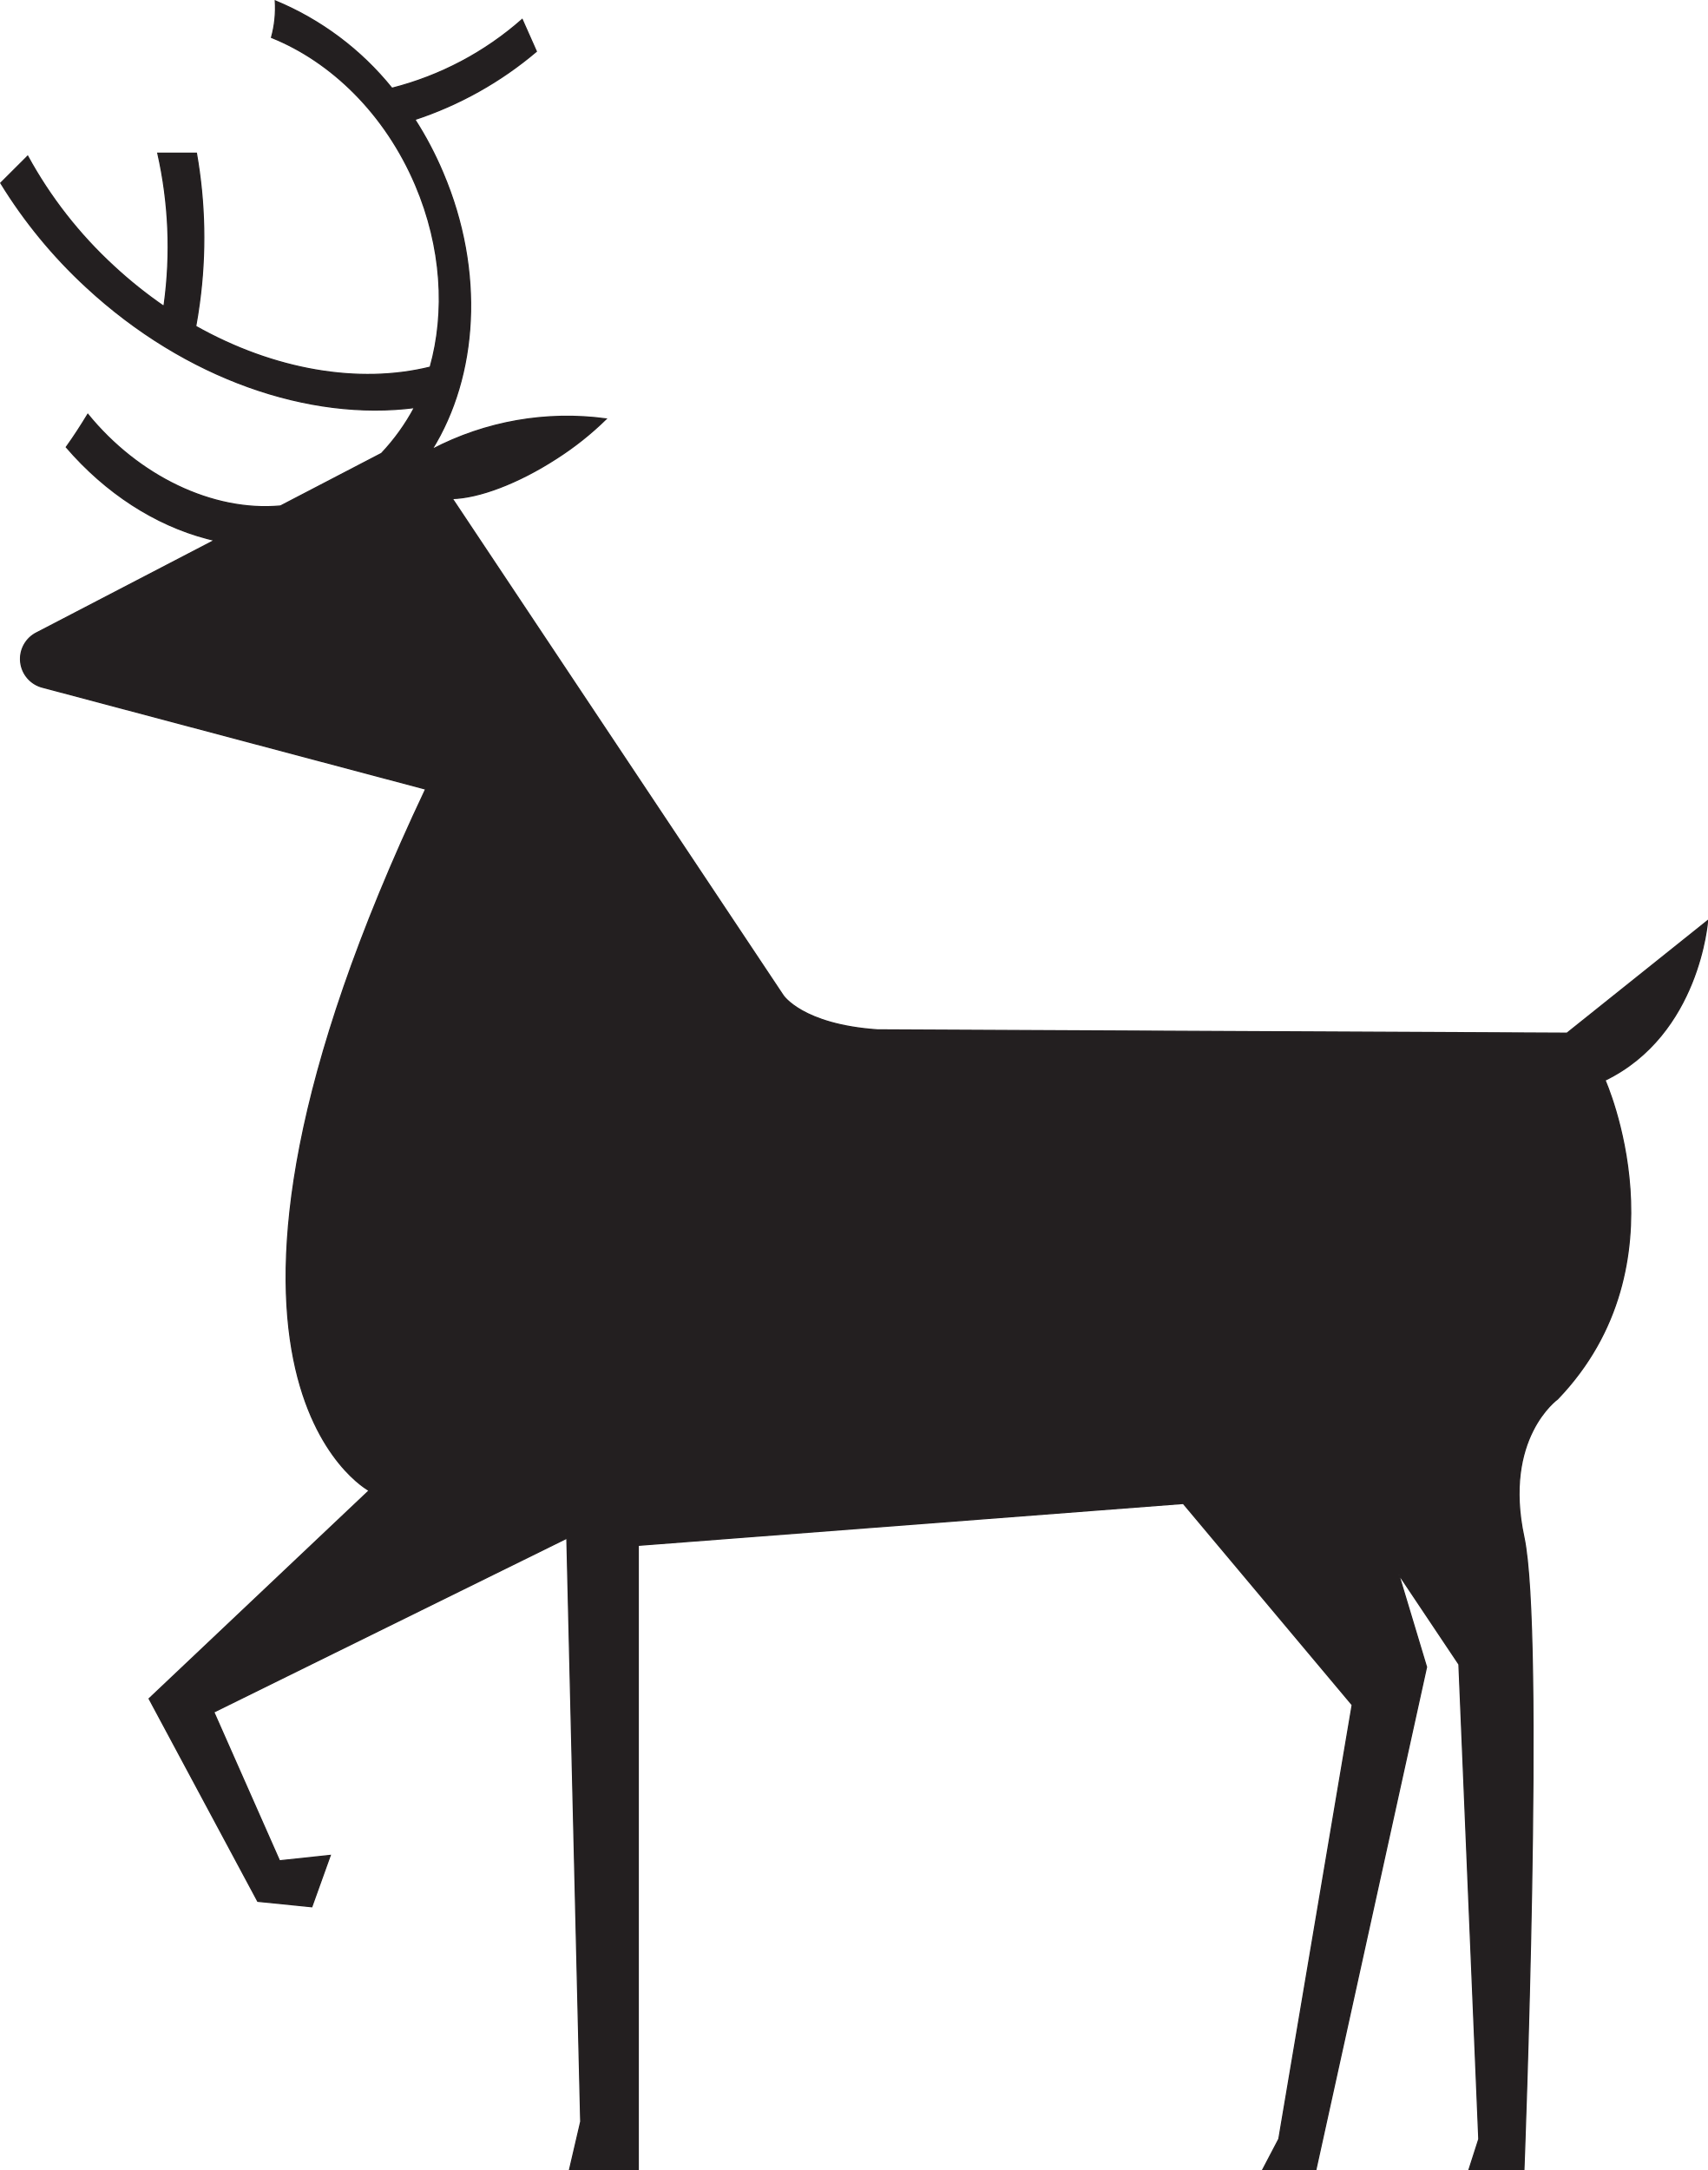
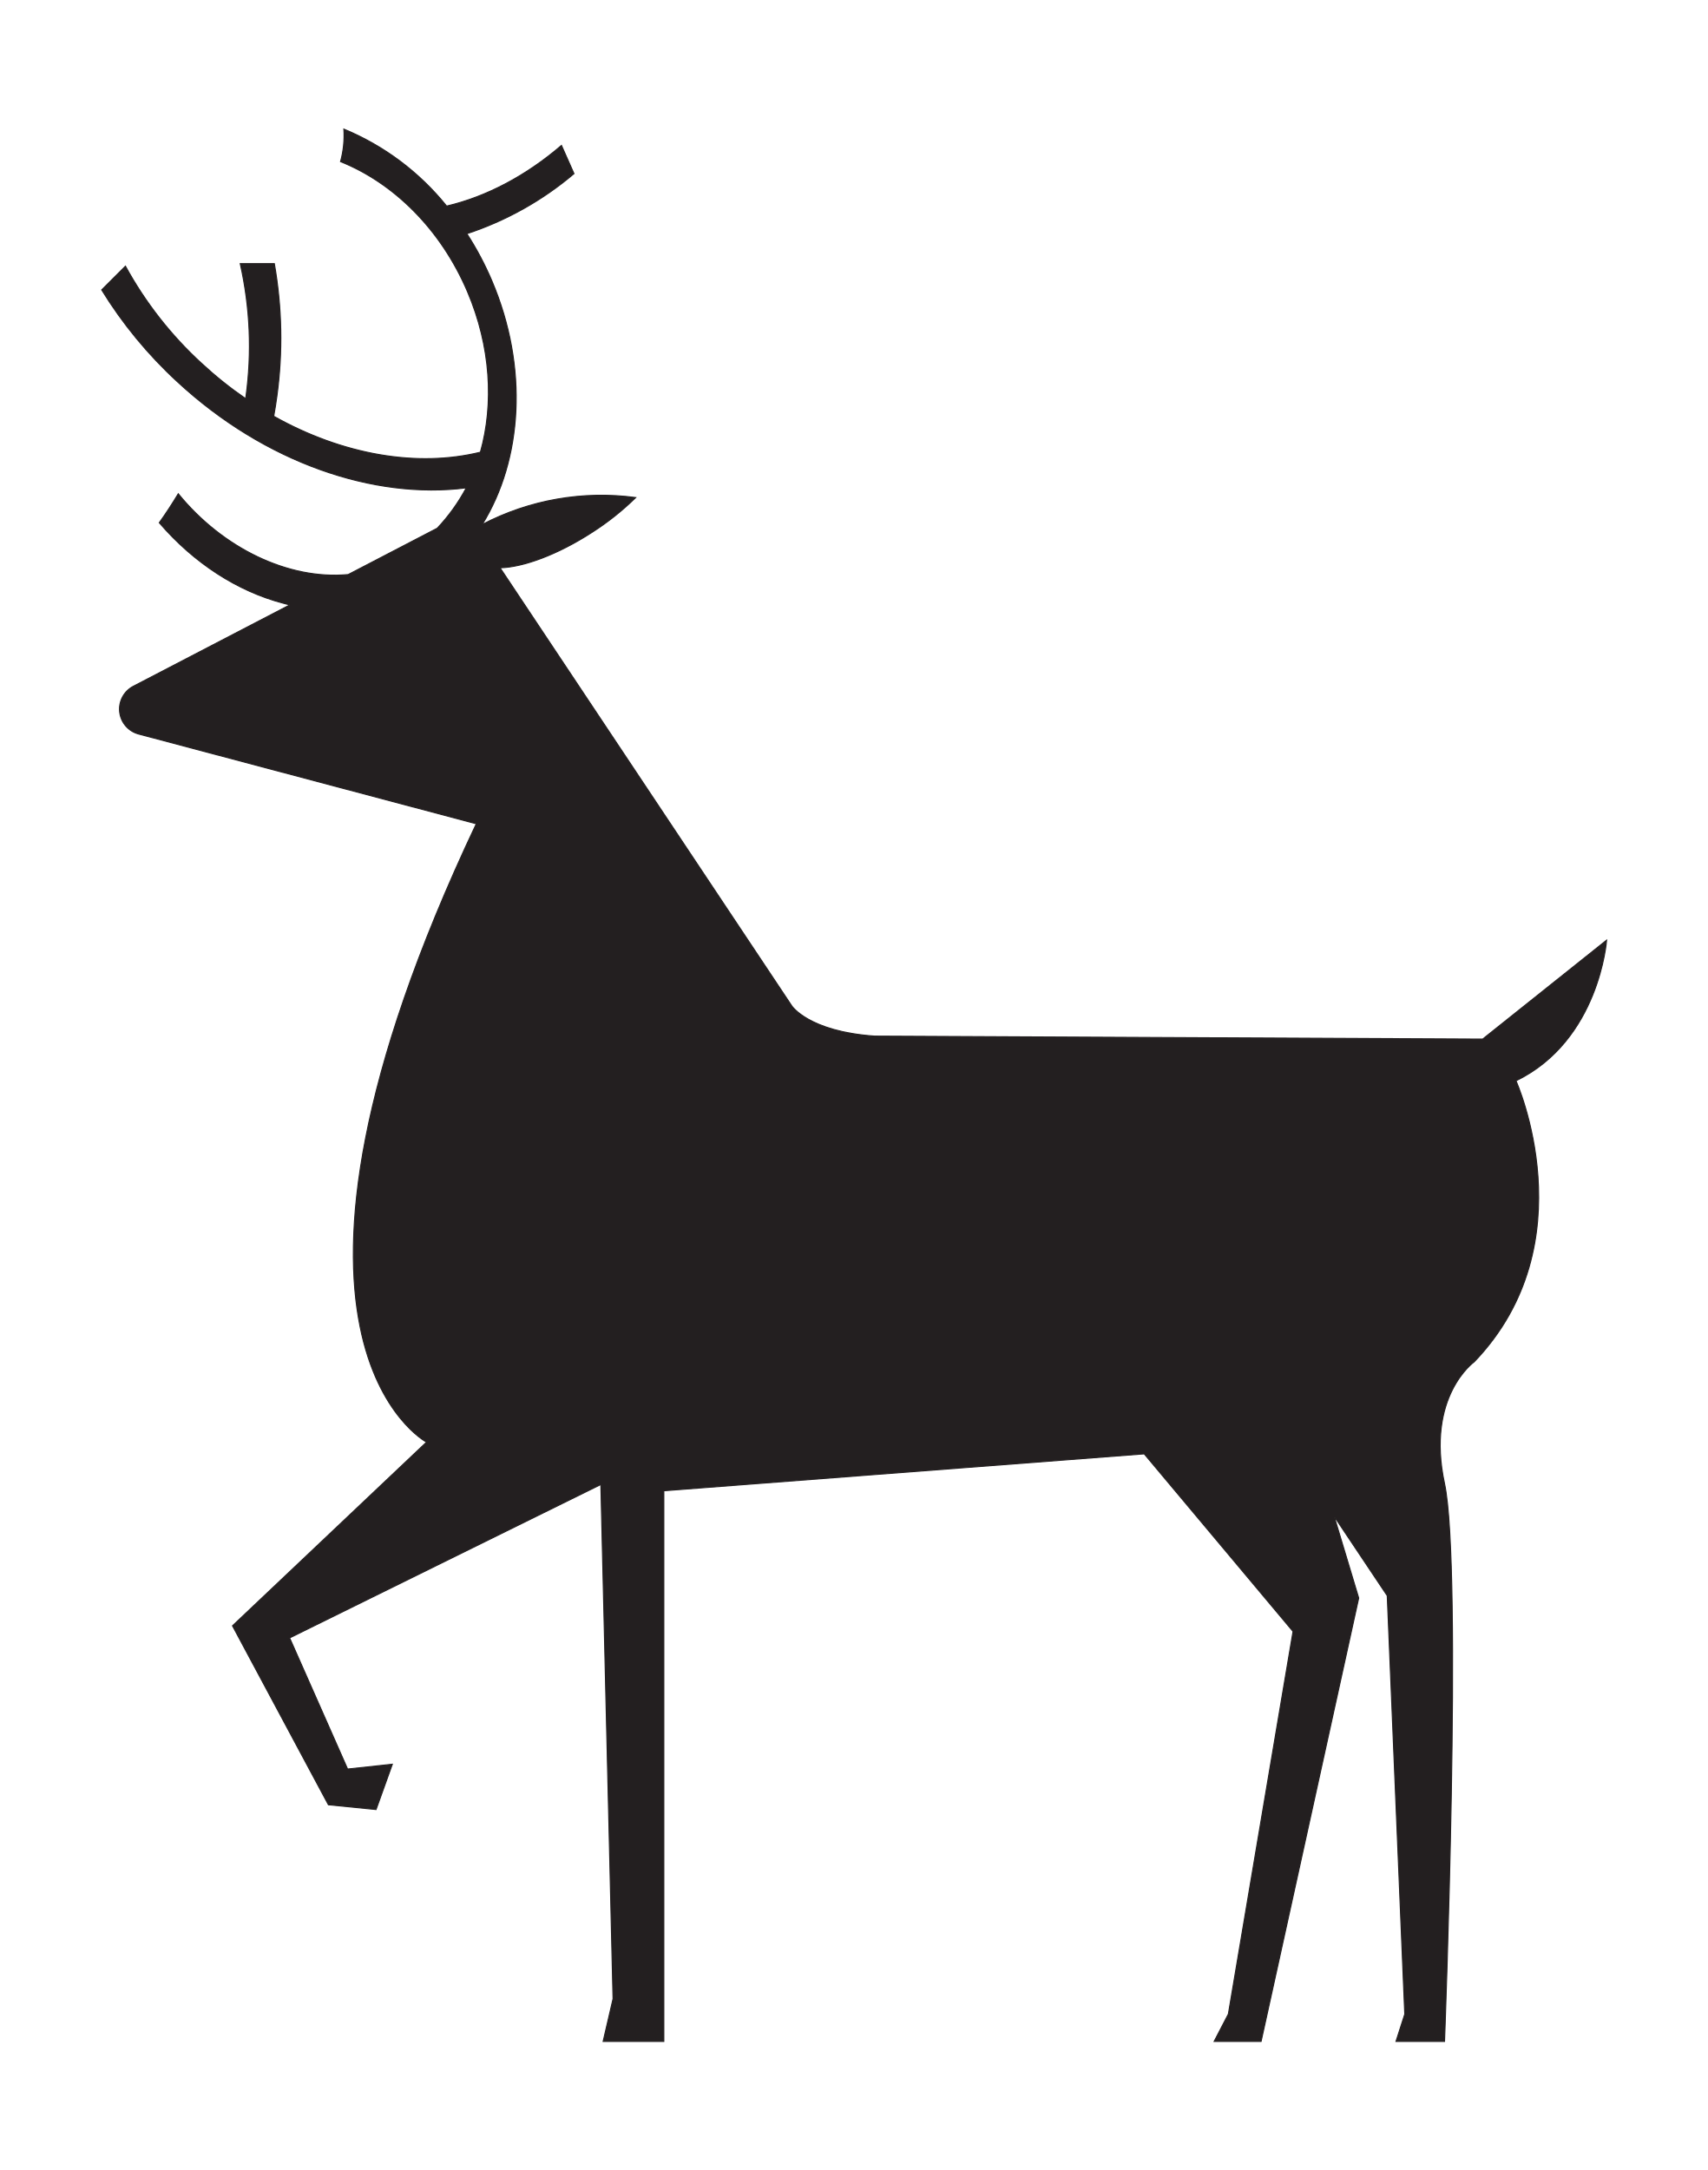
- <svg xmlns="http://www.w3.org/2000/svg" id="Layer_1" data-name="Layer 1" viewBox="0 0 370.12 470.23">
+ <svg xmlns="http://www.w3.org/2000/svg" id="Layer_1" data-name="Layer 1" viewBox="0 0 419.88 533.44">
  <defs>
    <style>.cls-1{fill:#231f20;stroke:#231f20;stroke-miterlimit:10;stroke-width:0.25px;}</style>
  </defs>
-   <path class="cls-1" d="M347.85,234.08s17.83,39.8-10.3,69.1c0,0-11.89,8.46-7.28,29.92,4.46,20.77,0,137.13,0,137.13H318.34l2.15-6.7-4.31-102.88-13.06-19.52,6.05,20.11-24,109H273.62l3.53-6.73,15.9-94.06-36.61-43.65-118.11,9.07V470.23H123.41l2.44-10.48-3-126.43L46.34,371l14.24,32.22,11-1.17-4,11.14-11.72-1.18L32.31,368.1,80,323s-47.7-25.34,12.25-152l-83-22.06A6.34,6.34,0,0,1,8,137.09l38.47-20-.83-.2h0l-.82-.21c-11.18-2.94-21.9-9.84-30.46-19.79,1.67-2.32,3.2-4.7,4.67-7.12C29.94,103.18,46.11,111,60.79,109.64L82.68,98.25h0a45.82,45.82,0,0,0,7.13-9.92c-22.65,2.9-49.52-6.11-71.12-26.13A106.3,106.3,0,0,1,.16,39.66L6,33.83A92.79,92.79,0,0,0,24.6,57.64a96.21,96.21,0,0,0,10.92,8.75c0-.14,0-.29.07-.43a92,92,0,0,0-1.4-32.77h8.38a105.5,105.5,0,0,1,.64,32.52c-.23,1.68-.48,3.33-.79,5h0c17,9.56,35.38,12.66,50.81,8.84,3.35-11.91,2.55-26-3.16-39.43-6.59-15.48-18.28-26.8-31.23-32A24.17,24.17,0,0,0,59.66.19,63.83,63.83,0,0,1,84.94,19.12,68,68,0,0,0,113.17,4.21l3.08,6.93A78.85,78.85,0,0,1,89.91,25.9,75.67,75.67,0,0,1,96,37.47c9.07,21.34,7.51,44-2.36,59.92a63.11,63.11,0,0,1,37.74-6.62,66.66,66.66,0,0,1-10.74,8.55c-8.44,5.47-16.93,8.59-22.62,8.72l71.7,107.65s4.08,6.33,20.41,7.47l149.47.72,30.48-24.38S368.36,224.12,347.85,234.08Z" />
+   <path class="cls-1" d="M372.72,265.69s17.84,39.79-10.29,69.1c0,0-11.9,8.45-7.28,29.92,4.45,20.77,0,137.13,0,137.13H343.21l2.16-6.71-4.31-102.87L328,372.73l6.05,20.11-24,109H298.5L302,495.1l15.9-94.05L281.31,357.4l-118.1,9.07V501.84H148.28l2.44-10.48-3-126.43L71.21,402.64l14.25,32.23,11-1.18-4,11.14-11.72-1.17-23.58-44,47.7-45.15s-47.7-25.33,12.24-152l-83-22.06a6.34,6.34,0,0,1-1.3-11.76l38.47-20-.83-.19h0l-.82-.22c-11.18-2.93-21.9-9.83-30.46-19.78,1.67-2.32,3.21-4.71,4.67-7.12,10.92,13.4,27.1,21.23,41.77,19.86l21.9-11.39h0a45.57,45.57,0,0,0,7.13-9.92C92,122.82,65.17,113.81,43.57,93.8A106.7,106.7,0,0,1,25,71.26l5.84-5.83A92.62,92.62,0,0,0,49.48,89.25,95.24,95.24,0,0,0,60.4,98l.06-.43a91.8,91.8,0,0,0-1.4-32.77h8.39a105.81,105.81,0,0,1,.64,32.52c-.23,1.69-.49,3.34-.79,5v0c17,9.56,35.38,12.65,50.81,8.84,3.35-11.92,2.55-26-3.16-39.43-6.59-15.49-18.28-26.81-31.23-32a24.23,24.23,0,0,0,.82-8,63.73,63.73,0,0,1,25.27,18.93c9.79-2.3,19.52-7.44,28.23-14.91l3.08,6.94a78.83,78.83,0,0,1-26.34,14.76,76.6,76.6,0,0,1,6.14,11.57c9.07,21.33,7.5,44-2.36,59.91a63.25,63.25,0,0,1,37.74-6.62,66.55,66.55,0,0,1-10.74,8.55c-8.45,5.48-16.93,8.59-22.62,8.72l71.7,107.65s4.07,6.33,20.41,7.47l149.47.73L395,231.11S393.23,255.72,372.72,265.69Z" />
</svg>
